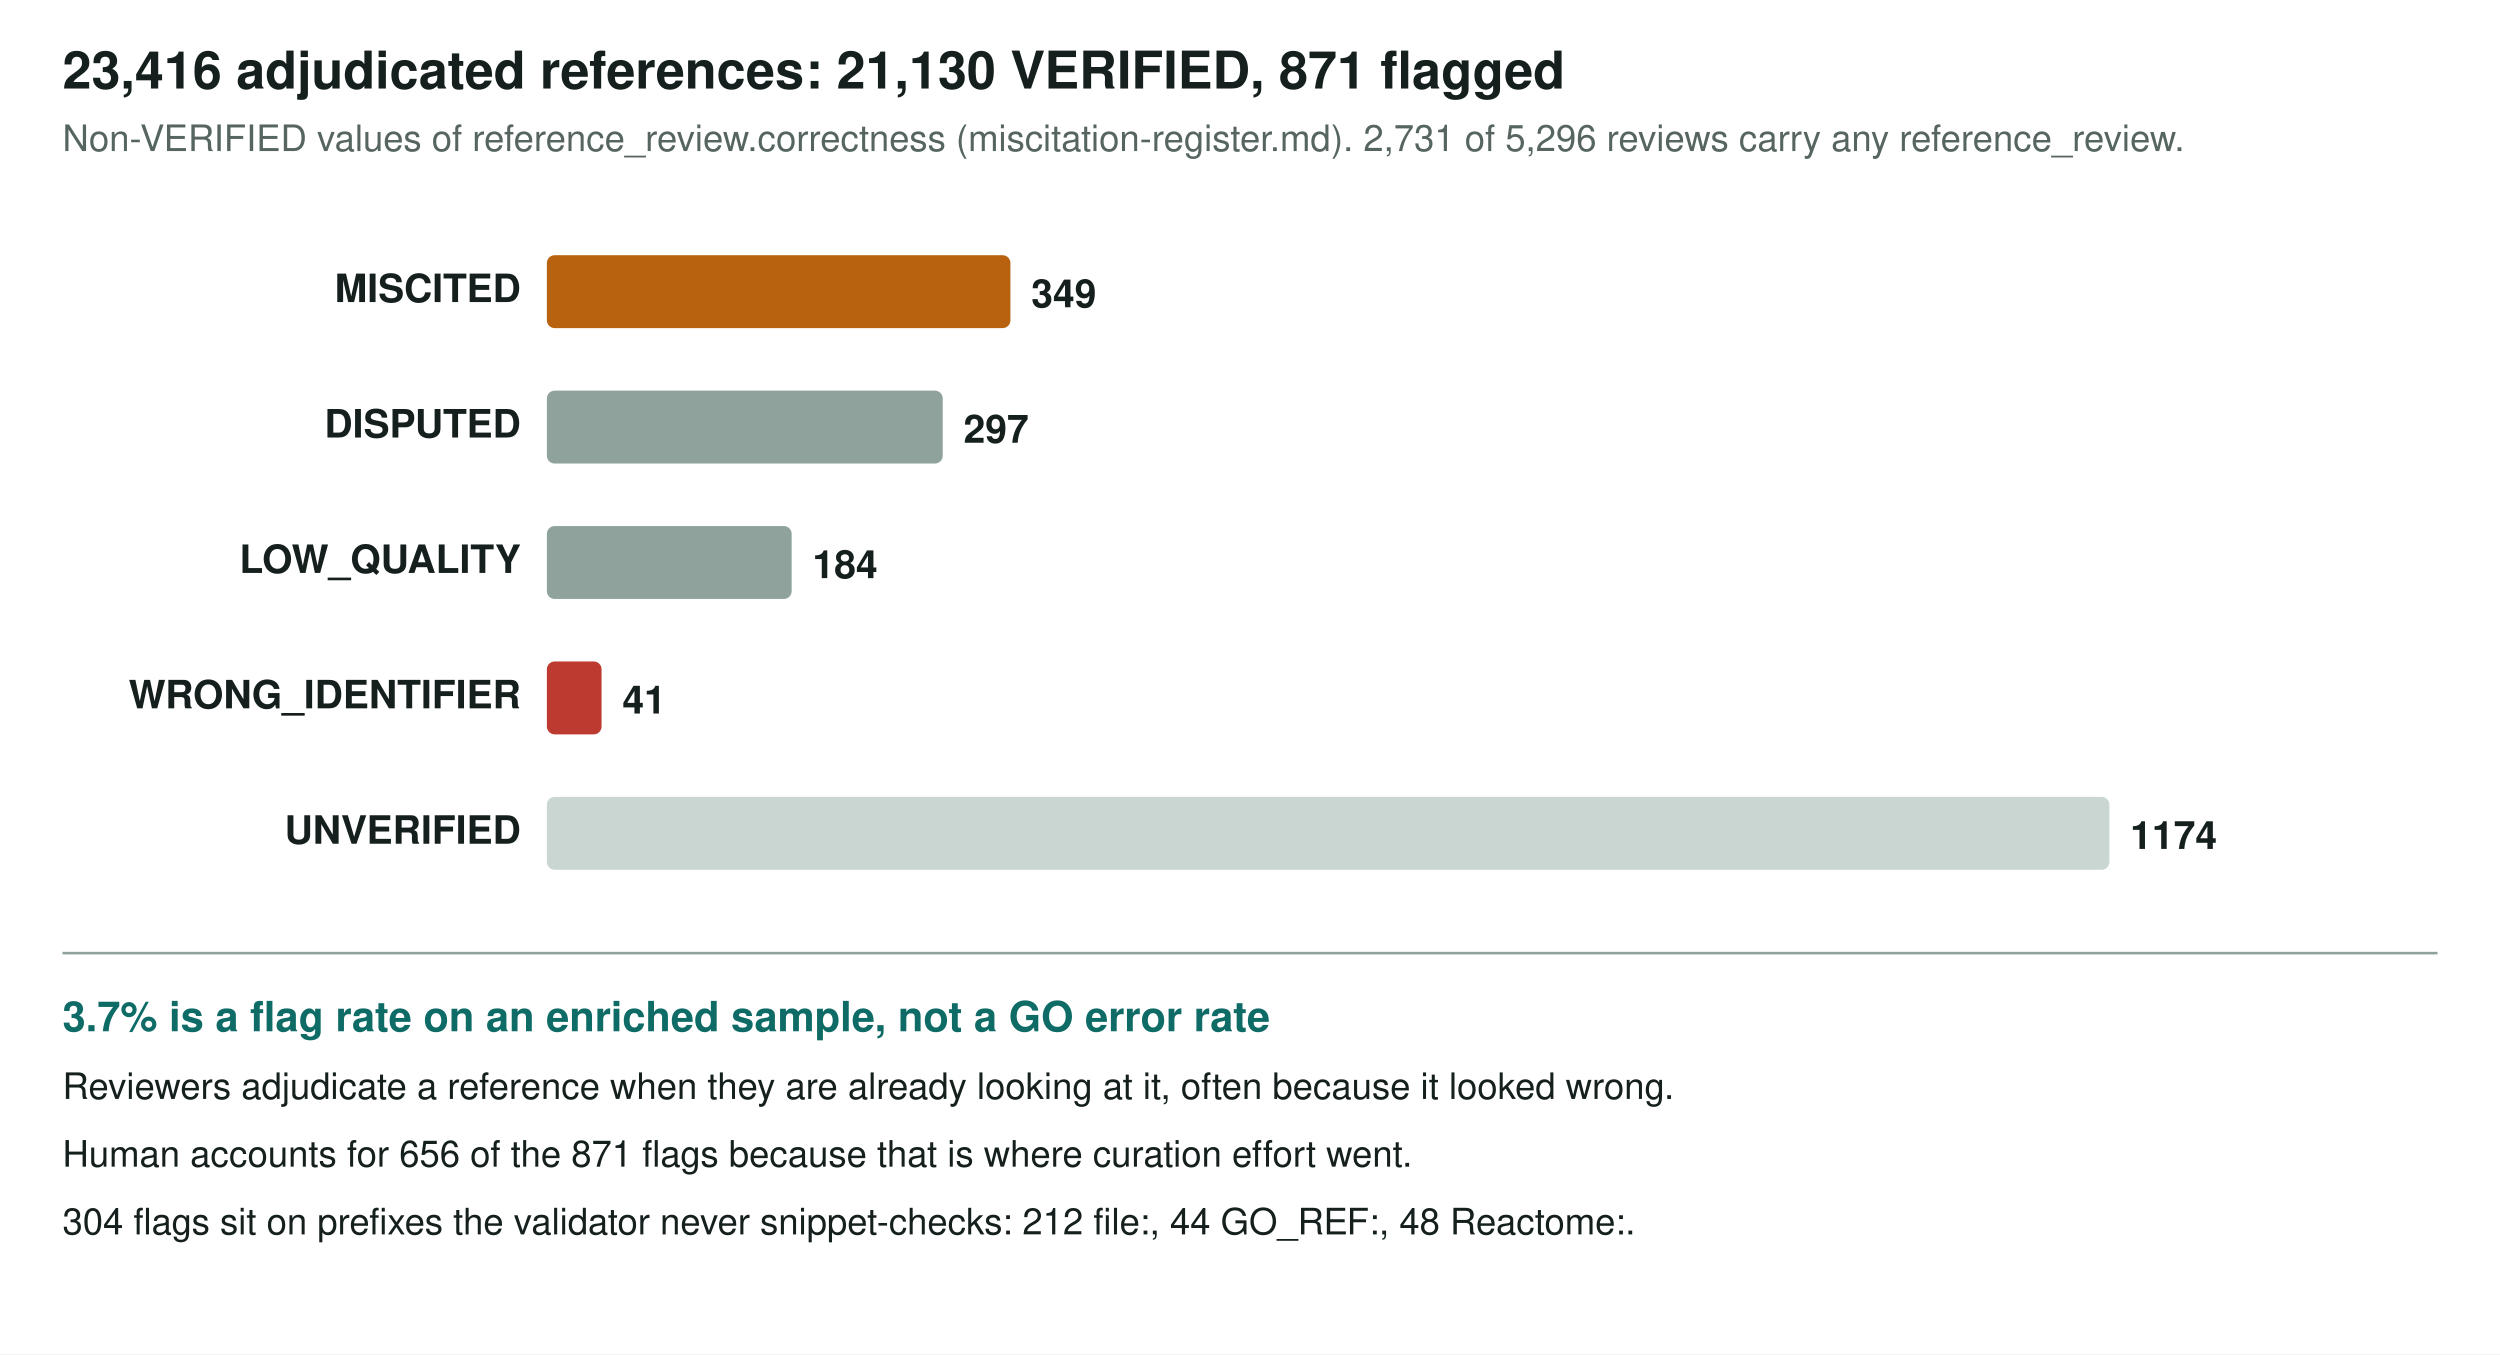
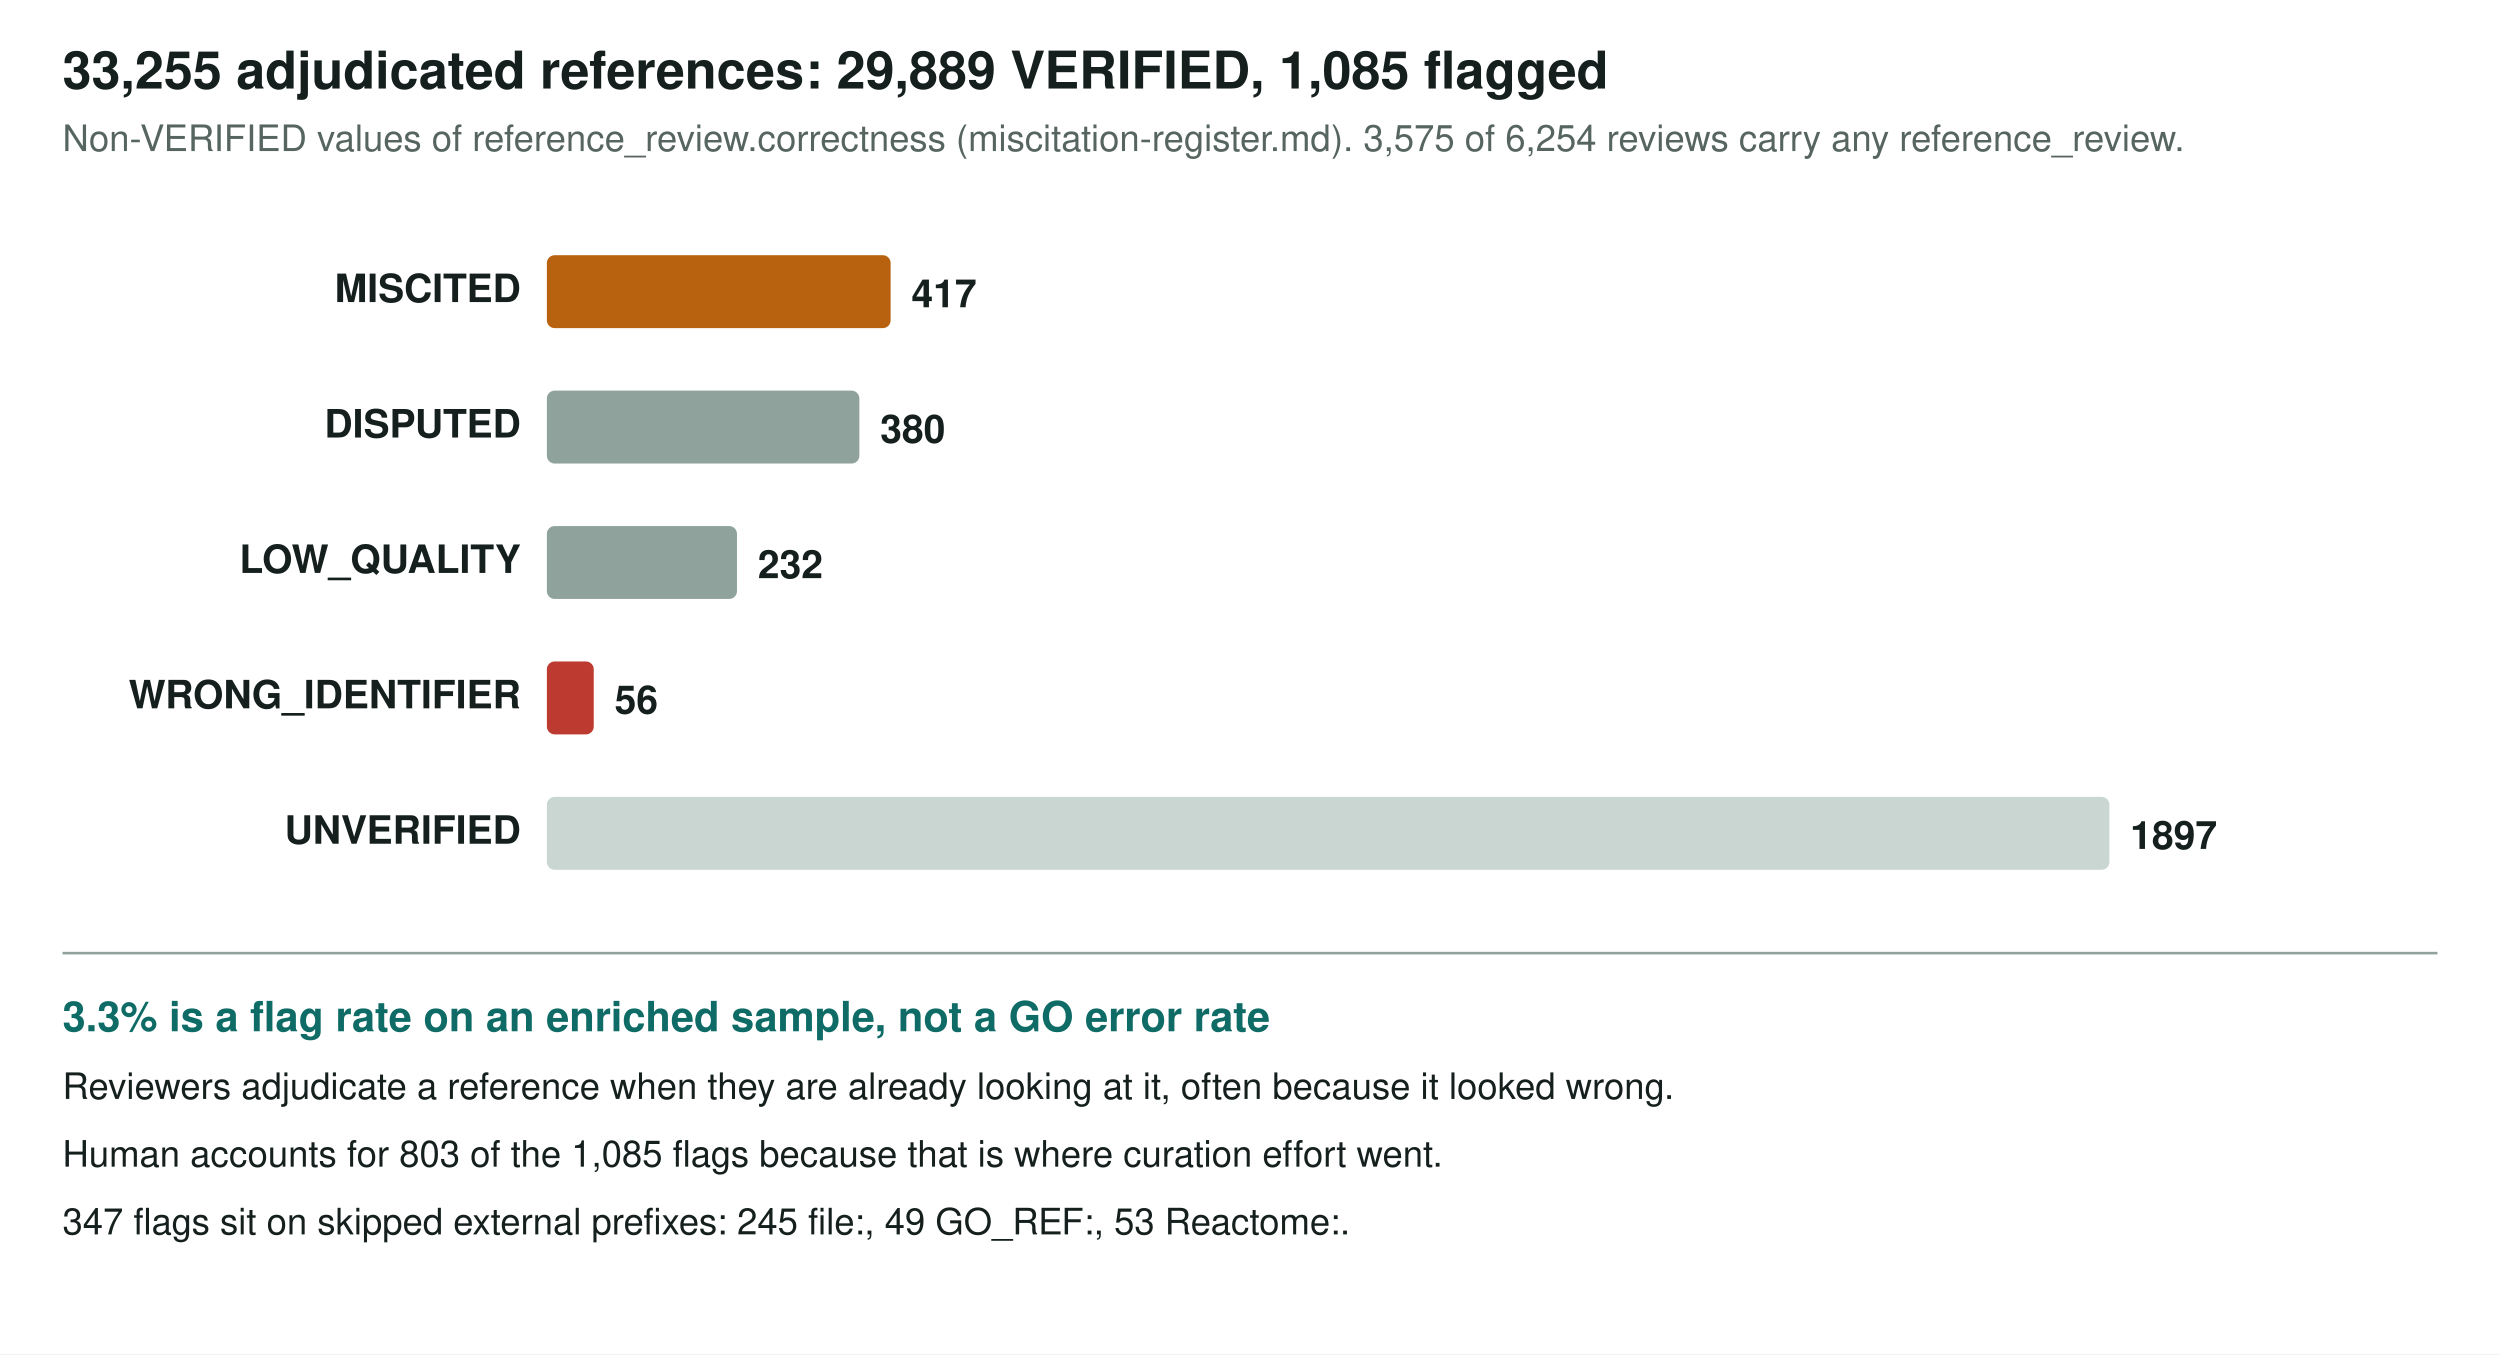
<svg xmlns="http://www.w3.org/2000/svg" viewBox="0 0 960 520" width="960" height="520" font-family="Helvetica, Arial, sans-serif">
  <rect width="960" height="520" fill="#ffffff" />
-   <text x="24" y="34" font-size="20" font-weight="bold" fill="#15201e">23,416 adjudicated references: 21,130 VERIFIED, 871 flagged</text>
-   <text x="24" y="58" font-size="14" fill="#56655f">Non-VERIFIED values of reference_review.correctness (miscitation-register.md). 2,731 of 5,296 reviews carry any reference_review.</text>
+   <text x="24" y="34" font-size="20" font-weight="bold" fill="#15201e">33,255 adjudicated references: 29,889 VERIFIED, 1,085 flagged</text>
+   <text x="24" y="58" font-size="14" fill="#56655f">Non-VERIFIED values of reference_review.correctness (miscitation-register.md). 3,575 of 6,254 reviews carry any reference_review.</text>
  <text x="200" y="116" font-size="15" text-anchor="end" font-weight="bold" fill="#15201e">MISCITED</text>
-   <rect x="210" y="98" width="178" height="28" rx="3" fill="#b8620f" />
-   <text x="396" y="118" font-size="15" font-weight="bold" fill="#15201e">349</text>
+   <rect x="210" y="98" width="132" height="28" rx="3" fill="#b8620f" />
+   <text x="350" y="118" font-size="15" font-weight="bold" fill="#15201e">417</text>
  <text x="200" y="168" font-size="15" text-anchor="end" font-weight="bold" fill="#15201e">DISPUTED</text>
-   <rect x="210" y="150" width="152" height="28" rx="3" fill="#8fa39c" />
-   <text x="370" y="170" font-size="15" font-weight="bold" fill="#15201e">297</text>
+   <rect x="210" y="150" width="120" height="28" rx="3" fill="#8fa39c" />
+   <text x="338" y="170" font-size="15" font-weight="bold" fill="#15201e">380</text>
  <text x="200" y="220" font-size="15" text-anchor="end" font-weight="bold" fill="#15201e">LOW_QUALITY</text>
-   <rect x="210" y="202" width="94" height="28" rx="3" fill="#8fa39c" />
-   <text x="312" y="222" font-size="15" font-weight="bold" fill="#15201e">184</text>
+   <rect x="210" y="202" width="73" height="28" rx="3" fill="#8fa39c" />
+   <text x="291" y="222" font-size="15" font-weight="bold" fill="#15201e">232</text>
  <text x="200" y="272" font-size="15" text-anchor="end" font-weight="bold" fill="#15201e">WRONG_IDENTIFIER</text>
-   <rect x="210" y="254" width="21" height="28" rx="3" fill="#bd3a30" />
-   <text x="239" y="274" font-size="15" font-weight="bold" fill="#15201e">41</text>
+   <rect x="210" y="254" width="18" height="28" rx="3" fill="#bd3a30" />
+   <text x="236" y="274" font-size="15" font-weight="bold" fill="#15201e">56</text>
  <text x="200" y="324" font-size="15" text-anchor="end" font-weight="bold" fill="#15201e">UNVERIFIED</text>
  <rect x="210" y="306" width="600" height="28" rx="3" fill="#c9d6d1" />
-   <text x="818" y="326" font-size="15" font-weight="bold" fill="#15201e">1174</text>
+   <text x="818" y="326" font-size="15" font-weight="bold" fill="#15201e">1897</text>
  <line x1="24" y1="366" x2="936" y2="366" stroke="#8fa39c" />
-   <text x="24" y="396" font-size="16" font-weight="bold" fill="#0e6b66">3.7% is a flag rate on an enriched sample, not a GO error rate</text>
+   <text x="24" y="396" font-size="16" font-weight="bold" fill="#0e6b66">3.3% is a flag rate on an enriched sample, not a GO error rate</text>
  <text x="24" y="422" font-size="14" fill="#15201e">Reviewers adjudicate a reference when they are already looking at it, often because it looked wrong.</text>
-   <text x="24" y="448" font-size="14" fill="#15201e">Human accounts for 656 of the 871 flags because that is where curation effort went.</text>
-   <text x="24" y="474" font-size="14" fill="#15201e">304 flags sit on prefixes the validator never snippet-checks: 212 file:, 44 GO_REF:, 48 Reactome:.</text>
+   <text x="24" y="448" font-size="14" fill="#15201e">Human accounts for 803 of the 1,085 flags because that is where curation effort went.</text>
+   <text x="24" y="474" font-size="14" fill="#15201e">347 flags sit on skipped external prefixes: 245 file:, 49 GO_REF:, 53 Reactome:.</text>
</svg>
